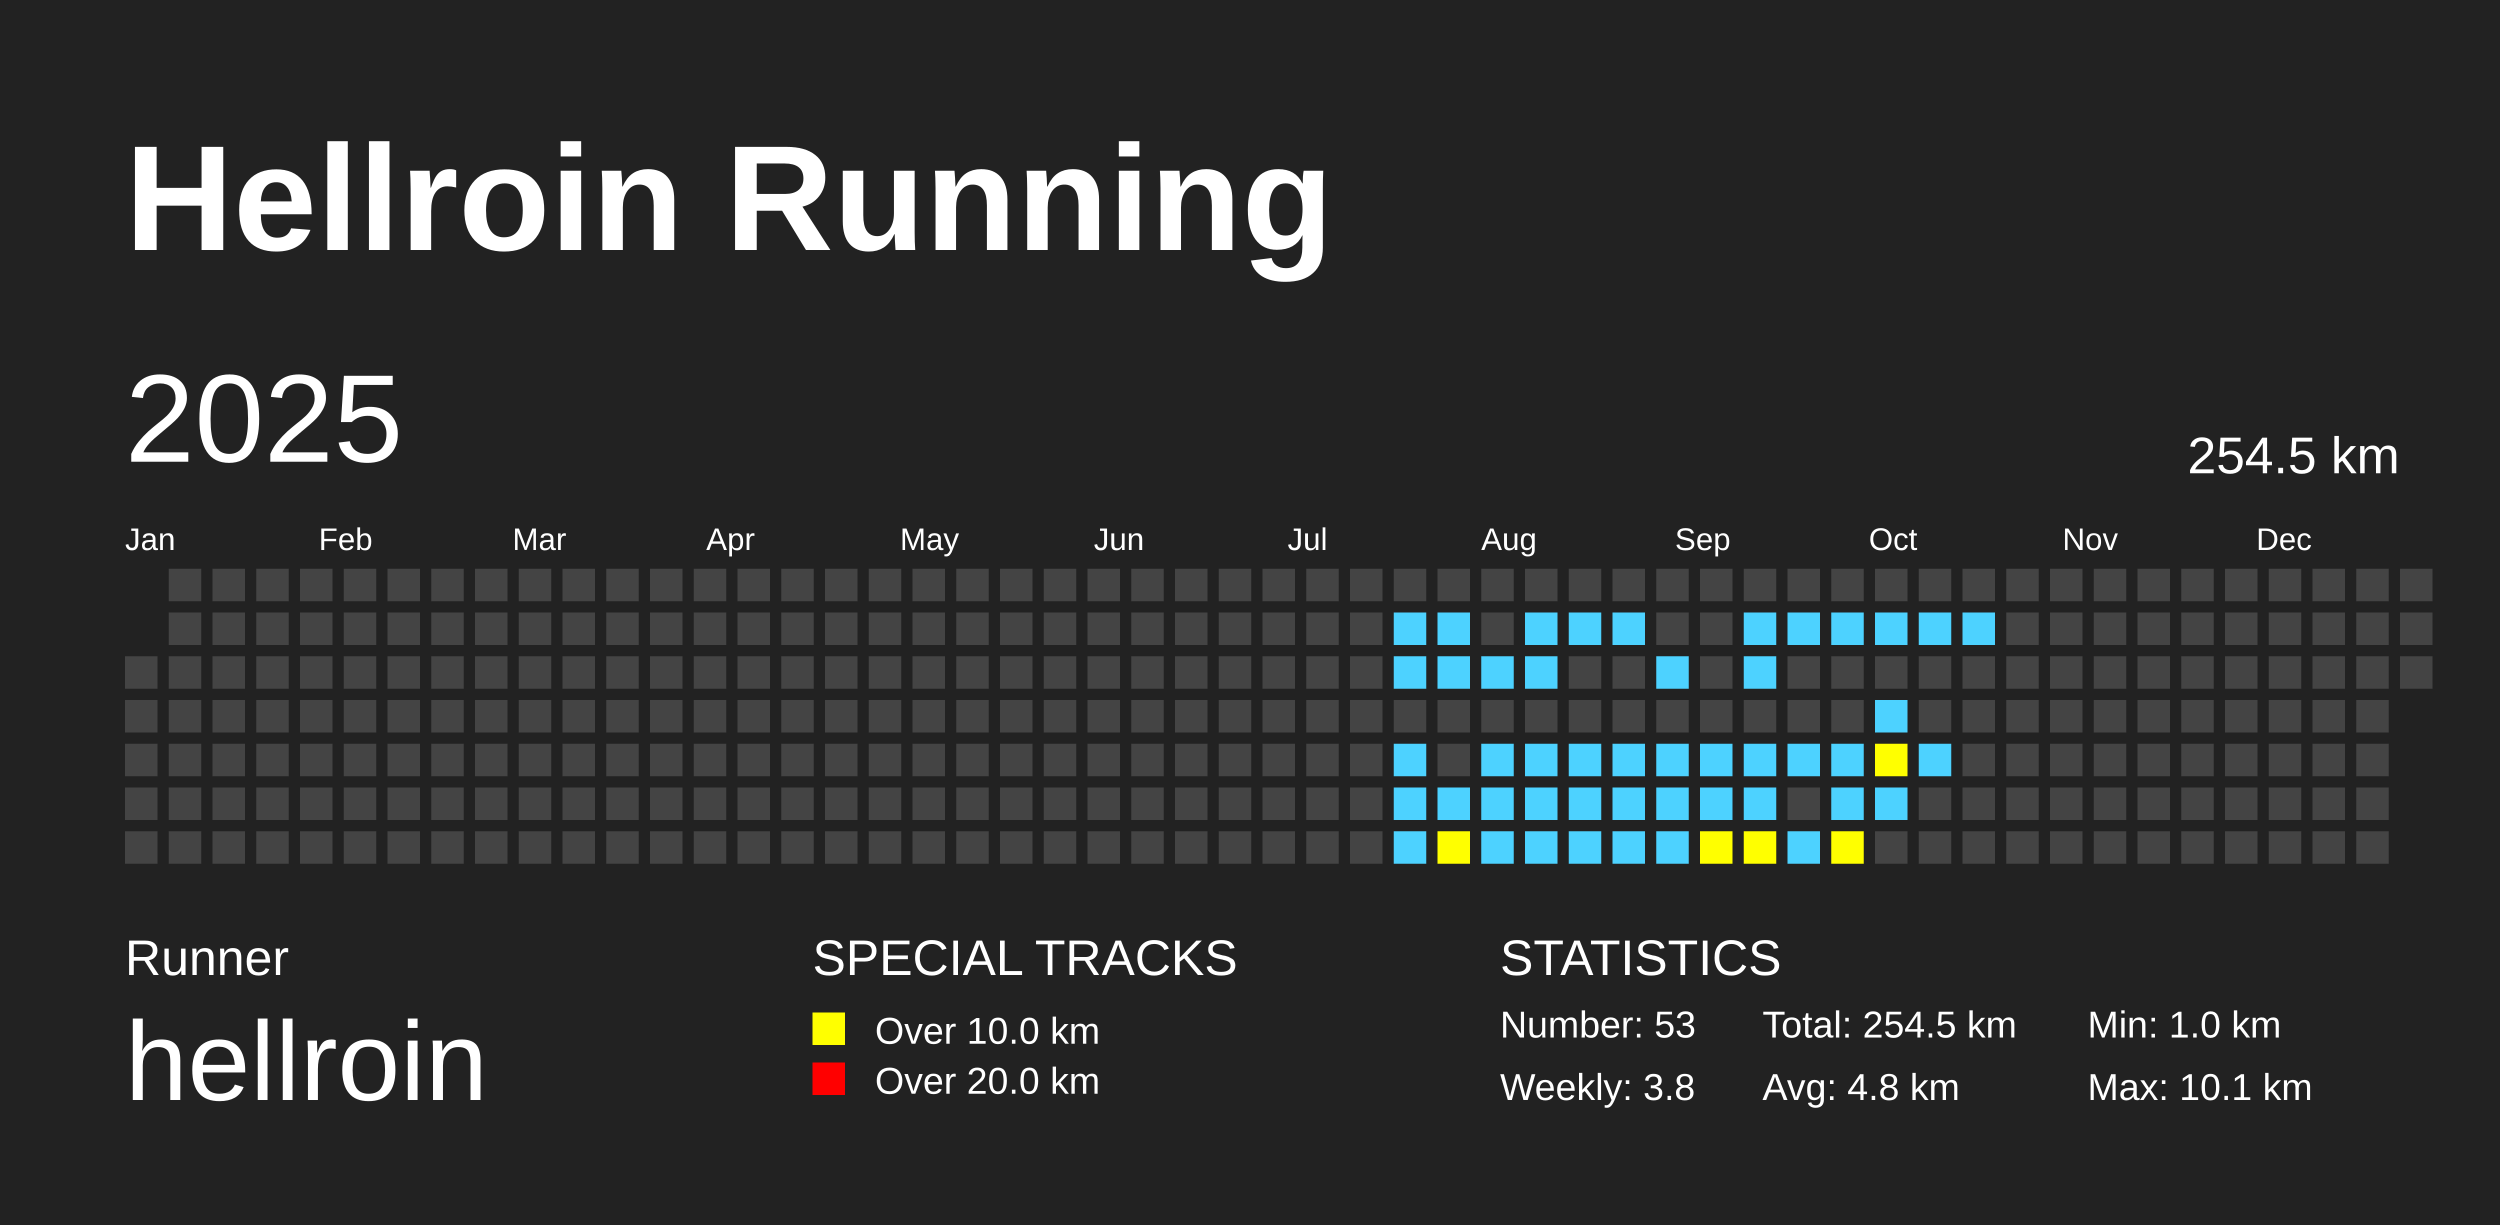
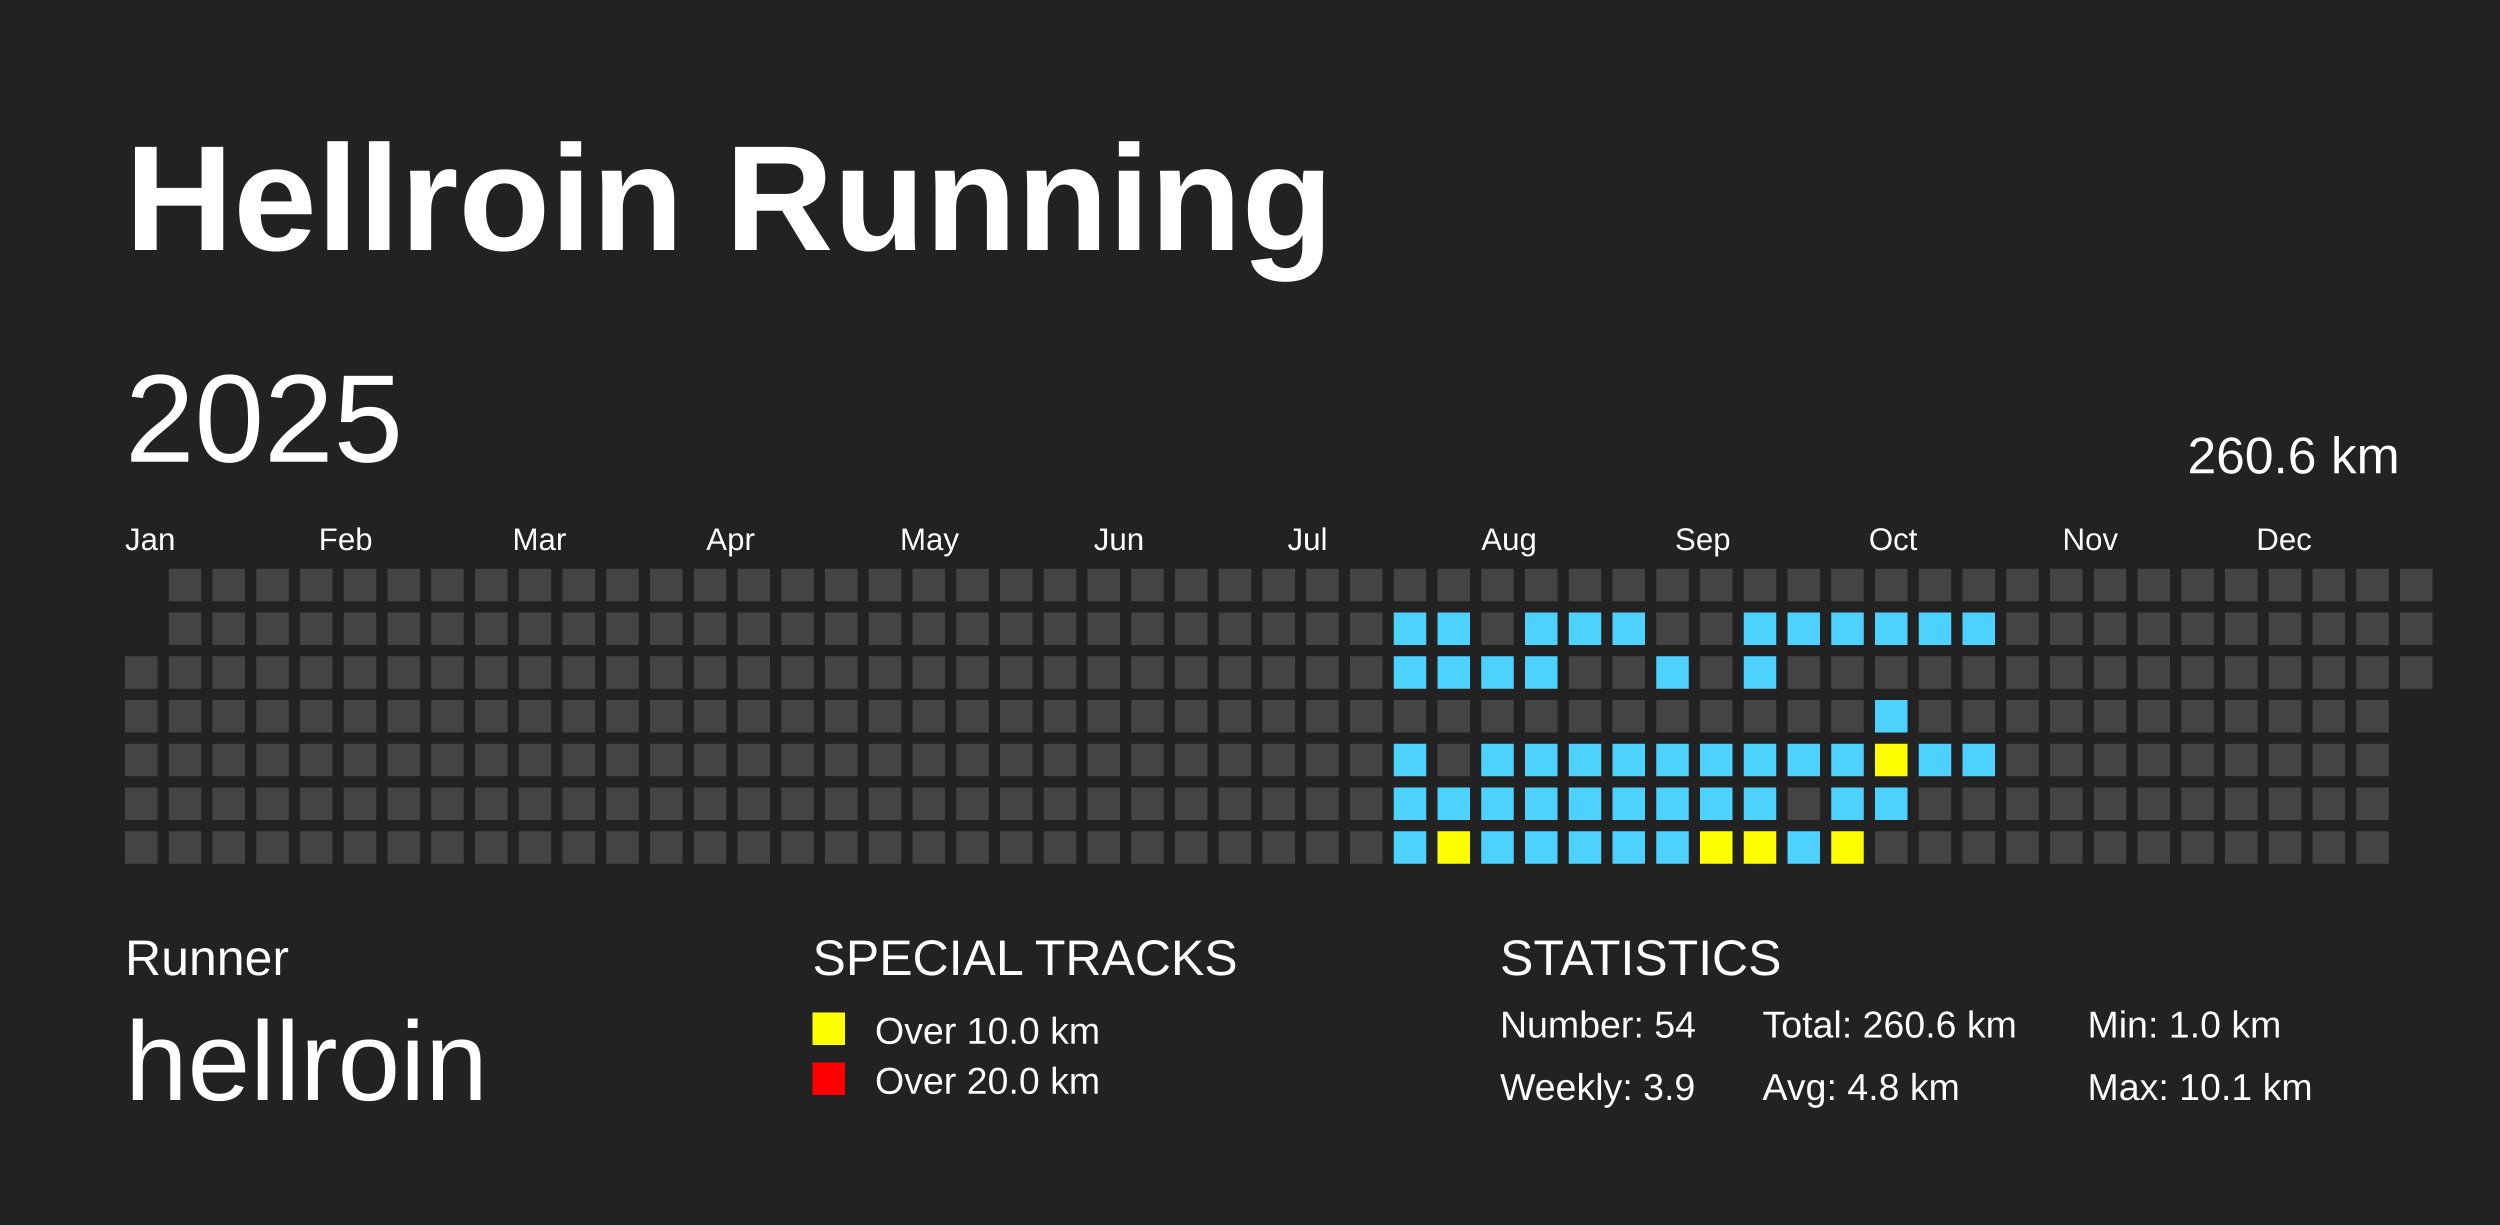
<svg xmlns="http://www.w3.org/2000/svg" baseProfile="full" height="98mm" version="1.1" viewBox="0,0,200,98" width="200mm">
  <defs />
  <rect fill="#222222" height="98" width="200" x="0" y="0" />
  <text fill="#FFFFFF" style="font-size:12px; font-family:Arial; font-weight:bold;" x="10" y="20">Hellroin Running</text>
  <text fill="#FFFFFF" style="font-size:4px; font-family:Arial" x="10" y="78">Runner</text>
  <text fill="#FFFFFF" style="font-size:9px; font-family:Arial" x="10" y="88">hellroin</text>
  <text fill="#FFFFFF" style="font-size:4px; font-family:Arial" x="65" y="78">SPECIAL TRACKS</text>
  <rect fill="yellow" height="2.6" width="2.6" x="65" y="81" />
  <text fill="#FFFFFF" style="font-size:3px; font-family:Arial" x="70" y="83.5">Over 10.0 km</text>
  <rect fill="red" height="2.6" width="2.6" x="65" y="85" />
  <text fill="#FFFFFF" style="font-size:3px; font-family:Arial" x="70" y="87.5">Over 20.0 km</text>
  <text fill="#FFFFFF" style="font-size:4px; font-family:Arial" x="120" y="78">STATISTICS</text>
-   <text fill="#FFFFFF" style="font-size:3px; font-family:Arial" x="120" y="83">Number: 53</text>
-   <text fill="#FFFFFF" style="font-size:3px; font-family:Arial" x="120" y="88">Weekly: 3.8</text>
-   <text fill="#FFFFFF" style="font-size:3px; font-family:Arial" x="141" y="83">Total: 254.5 km</text>
+   <text fill="#FFFFFF" style="font-size:3px; font-family:Arial" x="120" y="83">Number: 54</text>
+   <text fill="#FFFFFF" style="font-size:3px; font-family:Arial" x="120" y="88">Weekly: 3.9</text>
+   <text fill="#FFFFFF" style="font-size:3px; font-family:Arial" x="141" y="83">Total: 260.6 km</text>
  <text fill="#FFFFFF" style="font-size:3px; font-family:Arial" x="141" y="88">Avg: 4.8 km</text>
  <text fill="#FFFFFF" style="font-size:3px; font-family:Arial" x="167" y="83">Min: 1.0 km</text>
  <text fill="#FFFFFF" style="font-size:3px; font-family:Arial" x="167" y="88">Max: 10.1 km</text>
  <text dominant-baseline="hanging" fill="#FFFFFF" style="font-size:10.0px; font-family:Arial;" x="10" y="30">2025</text>
-   <text dominant-baseline="hanging" fill="#FFFFFF" style="font-size:4.125px; font-family:Arial;" x="175" y="35">254.5 km</text>
+   <text dominant-baseline="hanging" fill="#FFFFFF" style="font-size:4.125px; font-family:Arial;" x="175" y="35">260.6 km</text>
  <text fill="#FFFFFF" style="font-size:2.5px; font-family:Arial" x="10.0" y="44">Jan</text>
  <text fill="#FFFFFF" style="font-size:2.5px; font-family:Arial" x="25.5" y="44">Feb</text>
  <text fill="#FFFFFF" style="font-size:2.5px; font-family:Arial" x="41.0" y="44">Mar</text>
  <text fill="#FFFFFF" style="font-size:2.5px; font-family:Arial" x="56.5" y="44">Apr</text>
  <text fill="#FFFFFF" style="font-size:2.5px; font-family:Arial" x="72.0" y="44">May</text>
  <text fill="#FFFFFF" style="font-size:2.5px; font-family:Arial" x="87.5" y="44">Jun</text>
  <text fill="#FFFFFF" style="font-size:2.5px; font-family:Arial" x="103.0" y="44">Jul</text>
  <text fill="#FFFFFF" style="font-size:2.5px; font-family:Arial" x="118.5" y="44">Aug</text>
  <text fill="#FFFFFF" style="font-size:2.5px; font-family:Arial" x="134.0" y="44">Sep</text>
  <text fill="#FFFFFF" style="font-size:2.5px; font-family:Arial" x="149.5" y="44">Oct</text>
  <text fill="#FFFFFF" style="font-size:2.5px; font-family:Arial" x="165.0" y="44">Nov</text>
  <text fill="#FFFFFF" style="font-size:2.5px; font-family:Arial" x="180.5" y="44">Dec</text>
  <rect fill="#444444" height="2.6" width="2.6" x="10.0" y="52.5" />
  <rect fill="#444444" height="2.6" width="2.6" x="10.0" y="56.0" />
  <rect fill="#444444" height="2.6" width="2.6" x="10.0" y="59.5" />
  <rect fill="#444444" height="2.6" width="2.6" x="10.0" y="63.0" />
  <rect fill="#444444" height="2.6" width="2.6" x="10.0" y="66.5" />
  <rect fill="#444444" height="2.6" width="2.6" x="13.5" y="45.5" />
  <rect fill="#444444" height="2.6" width="2.6" x="13.5" y="49.0" />
  <rect fill="#444444" height="2.6" width="2.6" x="13.5" y="52.5" />
  <rect fill="#444444" height="2.6" width="2.6" x="13.5" y="56.0" />
  <rect fill="#444444" height="2.6" width="2.6" x="13.5" y="59.5" />
  <rect fill="#444444" height="2.6" width="2.6" x="13.5" y="63.0" />
  <rect fill="#444444" height="2.6" width="2.6" x="13.5" y="66.5" />
  <rect fill="#444444" height="2.6" width="2.6" x="17.0" y="45.5" />
  <rect fill="#444444" height="2.6" width="2.6" x="17.0" y="49.0" />
  <rect fill="#444444" height="2.6" width="2.6" x="17.0" y="52.5" />
  <rect fill="#444444" height="2.6" width="2.6" x="17.0" y="56.0" />
  <rect fill="#444444" height="2.6" width="2.6" x="17.0" y="59.5" />
  <rect fill="#444444" height="2.6" width="2.6" x="17.0" y="63.0" />
  <rect fill="#444444" height="2.6" width="2.6" x="17.0" y="66.5" />
  <rect fill="#444444" height="2.6" width="2.6" x="20.5" y="45.5" />
  <rect fill="#444444" height="2.6" width="2.6" x="20.5" y="49.0" />
  <rect fill="#444444" height="2.6" width="2.6" x="20.5" y="52.5" />
  <rect fill="#444444" height="2.6" width="2.6" x="20.5" y="56.0" />
  <rect fill="#444444" height="2.6" width="2.6" x="20.5" y="59.5" />
  <rect fill="#444444" height="2.6" width="2.6" x="20.5" y="63.0" />
  <rect fill="#444444" height="2.6" width="2.6" x="20.5" y="66.5" />
  <rect fill="#444444" height="2.6" width="2.6" x="24.0" y="45.5" />
  <rect fill="#444444" height="2.6" width="2.6" x="24.0" y="49.0" />
  <rect fill="#444444" height="2.6" width="2.6" x="24.0" y="52.5" />
  <rect fill="#444444" height="2.6" width="2.6" x="24.0" y="56.0" />
  <rect fill="#444444" height="2.6" width="2.6" x="24.0" y="59.5" />
  <rect fill="#444444" height="2.6" width="2.6" x="24.0" y="63.0" />
  <rect fill="#444444" height="2.6" width="2.6" x="24.0" y="66.5" />
  <rect fill="#444444" height="2.6" width="2.6" x="27.5" y="45.5" />
  <rect fill="#444444" height="2.6" width="2.6" x="27.5" y="49.0" />
  <rect fill="#444444" height="2.6" width="2.6" x="27.5" y="52.5" />
  <rect fill="#444444" height="2.6" width="2.6" x="27.5" y="56.0" />
  <rect fill="#444444" height="2.6" width="2.6" x="27.5" y="59.5" />
  <rect fill="#444444" height="2.6" width="2.6" x="27.5" y="63.0" />
  <rect fill="#444444" height="2.6" width="2.6" x="27.5" y="66.5" />
  <rect fill="#444444" height="2.6" width="2.6" x="31.0" y="45.5" />
  <rect fill="#444444" height="2.6" width="2.6" x="31.0" y="49.0" />
  <rect fill="#444444" height="2.6" width="2.6" x="31.0" y="52.5" />
  <rect fill="#444444" height="2.6" width="2.6" x="31.0" y="56.0" />
  <rect fill="#444444" height="2.6" width="2.6" x="31.0" y="59.5" />
  <rect fill="#444444" height="2.6" width="2.6" x="31.0" y="63.0" />
  <rect fill="#444444" height="2.6" width="2.6" x="31.0" y="66.5" />
  <rect fill="#444444" height="2.6" width="2.6" x="34.5" y="45.5" />
  <rect fill="#444444" height="2.6" width="2.6" x="34.5" y="49.0" />
  <rect fill="#444444" height="2.6" width="2.6" x="34.5" y="52.5" />
  <rect fill="#444444" height="2.6" width="2.6" x="34.5" y="56.0" />
  <rect fill="#444444" height="2.6" width="2.6" x="34.5" y="59.5" />
  <rect fill="#444444" height="2.6" width="2.6" x="34.5" y="63.0" />
  <rect fill="#444444" height="2.6" width="2.6" x="34.5" y="66.5" />
  <rect fill="#444444" height="2.6" width="2.6" x="38.0" y="45.5" />
  <rect fill="#444444" height="2.6" width="2.6" x="38.0" y="49.0" />
  <rect fill="#444444" height="2.6" width="2.6" x="38.0" y="52.5" />
  <rect fill="#444444" height="2.6" width="2.6" x="38.0" y="56.0" />
  <rect fill="#444444" height="2.6" width="2.6" x="38.0" y="59.5" />
  <rect fill="#444444" height="2.6" width="2.6" x="38.0" y="63.0" />
  <rect fill="#444444" height="2.6" width="2.6" x="38.0" y="66.5" />
  <rect fill="#444444" height="2.6" width="2.6" x="41.5" y="45.5" />
  <rect fill="#444444" height="2.6" width="2.6" x="41.5" y="49.0" />
  <rect fill="#444444" height="2.6" width="2.6" x="41.5" y="52.5" />
  <rect fill="#444444" height="2.6" width="2.6" x="41.5" y="56.0" />
  <rect fill="#444444" height="2.6" width="2.6" x="41.5" y="59.5" />
  <rect fill="#444444" height="2.6" width="2.6" x="41.5" y="63.0" />
  <rect fill="#444444" height="2.6" width="2.6" x="41.5" y="66.5" />
  <rect fill="#444444" height="2.6" width="2.6" x="45.0" y="45.5" />
  <rect fill="#444444" height="2.6" width="2.6" x="45.0" y="49.0" />
  <rect fill="#444444" height="2.6" width="2.6" x="45.0" y="52.5" />
  <rect fill="#444444" height="2.6" width="2.6" x="45.0" y="56.0" />
  <rect fill="#444444" height="2.6" width="2.6" x="45.0" y="59.5" />
  <rect fill="#444444" height="2.6" width="2.6" x="45.0" y="63.0" />
  <rect fill="#444444" height="2.6" width="2.6" x="45.0" y="66.5" />
  <rect fill="#444444" height="2.6" width="2.6" x="48.5" y="45.5" />
  <rect fill="#444444" height="2.6" width="2.6" x="48.5" y="49.0" />
  <rect fill="#444444" height="2.6" width="2.6" x="48.5" y="52.5" />
  <rect fill="#444444" height="2.6" width="2.6" x="48.5" y="56.0" />
  <rect fill="#444444" height="2.6" width="2.6" x="48.5" y="59.5" />
  <rect fill="#444444" height="2.6" width="2.6" x="48.5" y="63.0" />
  <rect fill="#444444" height="2.6" width="2.6" x="48.5" y="66.5" />
  <rect fill="#444444" height="2.6" width="2.6" x="52.0" y="45.5" />
  <rect fill="#444444" height="2.6" width="2.6" x="52.0" y="49.0" />
  <rect fill="#444444" height="2.6" width="2.6" x="52.0" y="52.5" />
  <rect fill="#444444" height="2.6" width="2.6" x="52.0" y="56.0" />
  <rect fill="#444444" height="2.6" width="2.6" x="52.0" y="59.5" />
  <rect fill="#444444" height="2.6" width="2.6" x="52.0" y="63.0" />
  <rect fill="#444444" height="2.6" width="2.6" x="52.0" y="66.5" />
  <rect fill="#444444" height="2.6" width="2.6" x="55.5" y="45.5" />
  <rect fill="#444444" height="2.6" width="2.6" x="55.5" y="49.0" />
  <rect fill="#444444" height="2.6" width="2.6" x="55.5" y="52.5" />
  <rect fill="#444444" height="2.6" width="2.6" x="55.5" y="56.0" />
  <rect fill="#444444" height="2.6" width="2.6" x="55.5" y="59.5" />
  <rect fill="#444444" height="2.6" width="2.6" x="55.5" y="63.0" />
  <rect fill="#444444" height="2.6" width="2.6" x="55.5" y="66.5" />
  <rect fill="#444444" height="2.6" width="2.6" x="59.0" y="45.5" />
  <rect fill="#444444" height="2.6" width="2.6" x="59.0" y="49.0" />
  <rect fill="#444444" height="2.6" width="2.6" x="59.0" y="52.5" />
  <rect fill="#444444" height="2.6" width="2.6" x="59.0" y="56.0" />
  <rect fill="#444444" height="2.6" width="2.6" x="59.0" y="59.5" />
  <rect fill="#444444" height="2.6" width="2.6" x="59.0" y="63.0" />
  <rect fill="#444444" height="2.6" width="2.6" x="59.0" y="66.5" />
  <rect fill="#444444" height="2.6" width="2.6" x="62.5" y="45.5" />
  <rect fill="#444444" height="2.6" width="2.6" x="62.5" y="49.0" />
  <rect fill="#444444" height="2.6" width="2.6" x="62.5" y="52.5" />
  <rect fill="#444444" height="2.6" width="2.6" x="62.5" y="56.0" />
  <rect fill="#444444" height="2.6" width="2.6" x="62.5" y="59.5" />
  <rect fill="#444444" height="2.6" width="2.6" x="62.5" y="63.0" />
  <rect fill="#444444" height="2.6" width="2.6" x="62.5" y="66.5" />
  <rect fill="#444444" height="2.6" width="2.6" x="66.0" y="45.5" />
  <rect fill="#444444" height="2.6" width="2.6" x="66.0" y="49.0" />
  <rect fill="#444444" height="2.6" width="2.6" x="66.0" y="52.5" />
  <rect fill="#444444" height="2.6" width="2.6" x="66.0" y="56.0" />
  <rect fill="#444444" height="2.6" width="2.6" x="66.0" y="59.5" />
  <rect fill="#444444" height="2.6" width="2.6" x="66.0" y="63.0" />
  <rect fill="#444444" height="2.6" width="2.6" x="66.0" y="66.5" />
  <rect fill="#444444" height="2.6" width="2.6" x="69.5" y="45.5" />
  <rect fill="#444444" height="2.6" width="2.6" x="69.5" y="49.0" />
  <rect fill="#444444" height="2.6" width="2.6" x="69.5" y="52.5" />
  <rect fill="#444444" height="2.6" width="2.6" x="69.5" y="56.0" />
  <rect fill="#444444" height="2.6" width="2.6" x="69.5" y="59.5" />
  <rect fill="#444444" height="2.6" width="2.6" x="69.5" y="63.0" />
  <rect fill="#444444" height="2.6" width="2.6" x="69.5" y="66.5" />
  <rect fill="#444444" height="2.6" width="2.6" x="73.0" y="45.5" />
  <rect fill="#444444" height="2.6" width="2.6" x="73.0" y="49.0" />
  <rect fill="#444444" height="2.6" width="2.6" x="73.0" y="52.5" />
  <rect fill="#444444" height="2.6" width="2.6" x="73.0" y="56.0" />
  <rect fill="#444444" height="2.6" width="2.6" x="73.0" y="59.5" />
  <rect fill="#444444" height="2.6" width="2.6" x="73.0" y="63.0" />
  <rect fill="#444444" height="2.6" width="2.6" x="73.0" y="66.5" />
  <rect fill="#444444" height="2.6" width="2.6" x="76.5" y="45.5" />
  <rect fill="#444444" height="2.6" width="2.6" x="76.5" y="49.0" />
  <rect fill="#444444" height="2.6" width="2.6" x="76.5" y="52.5" />
  <rect fill="#444444" height="2.6" width="2.6" x="76.5" y="56.0" />
  <rect fill="#444444" height="2.6" width="2.6" x="76.5" y="59.5" />
  <rect fill="#444444" height="2.6" width="2.6" x="76.5" y="63.0" />
  <rect fill="#444444" height="2.6" width="2.6" x="76.5" y="66.5" />
  <rect fill="#444444" height="2.6" width="2.6" x="80.0" y="45.5" />
  <rect fill="#444444" height="2.6" width="2.6" x="80.0" y="49.0" />
  <rect fill="#444444" height="2.6" width="2.6" x="80.0" y="52.5" />
  <rect fill="#444444" height="2.6" width="2.6" x="80.0" y="56.0" />
  <rect fill="#444444" height="2.6" width="2.6" x="80.0" y="59.5" />
  <rect fill="#444444" height="2.6" width="2.6" x="80.0" y="63.0" />
  <rect fill="#444444" height="2.6" width="2.6" x="80.0" y="66.5" />
  <rect fill="#444444" height="2.6" width="2.6" x="83.5" y="45.5" />
  <rect fill="#444444" height="2.6" width="2.6" x="83.5" y="49.0" />
  <rect fill="#444444" height="2.6" width="2.6" x="83.5" y="52.5" />
  <rect fill="#444444" height="2.6" width="2.6" x="83.5" y="56.0" />
  <rect fill="#444444" height="2.6" width="2.6" x="83.5" y="59.5" />
  <rect fill="#444444" height="2.6" width="2.6" x="83.5" y="63.0" />
  <rect fill="#444444" height="2.6" width="2.6" x="83.5" y="66.5" />
  <rect fill="#444444" height="2.6" width="2.6" x="87.0" y="45.5" />
  <rect fill="#444444" height="2.6" width="2.6" x="87.0" y="49.0" />
  <rect fill="#444444" height="2.6" width="2.6" x="87.0" y="52.5" />
  <rect fill="#444444" height="2.6" width="2.6" x="87.0" y="56.0" />
  <rect fill="#444444" height="2.6" width="2.6" x="87.0" y="59.5" />
  <rect fill="#444444" height="2.6" width="2.6" x="87.0" y="63.0" />
  <rect fill="#444444" height="2.6" width="2.6" x="87.0" y="66.5" />
  <rect fill="#444444" height="2.6" width="2.6" x="90.5" y="45.5" />
  <rect fill="#444444" height="2.6" width="2.6" x="90.5" y="49.0" />
  <rect fill="#444444" height="2.6" width="2.6" x="90.5" y="52.5" />
  <rect fill="#444444" height="2.6" width="2.6" x="90.5" y="56.0" />
  <rect fill="#444444" height="2.6" width="2.6" x="90.5" y="59.5" />
  <rect fill="#444444" height="2.6" width="2.6" x="90.5" y="63.0" />
  <rect fill="#444444" height="2.6" width="2.6" x="90.5" y="66.5" />
  <rect fill="#444444" height="2.6" width="2.6" x="94.0" y="45.5" />
  <rect fill="#444444" height="2.6" width="2.6" x="94.0" y="49.0" />
  <rect fill="#444444" height="2.6" width="2.6" x="94.0" y="52.5" />
  <rect fill="#444444" height="2.6" width="2.6" x="94.0" y="56.0" />
  <rect fill="#444444" height="2.6" width="2.6" x="94.0" y="59.5" />
  <rect fill="#444444" height="2.6" width="2.6" x="94.0" y="63.0" />
  <rect fill="#444444" height="2.6" width="2.6" x="94.0" y="66.5" />
  <rect fill="#444444" height="2.6" width="2.6" x="97.5" y="45.5" />
  <rect fill="#444444" height="2.6" width="2.6" x="97.5" y="49.0" />
  <rect fill="#444444" height="2.6" width="2.6" x="97.5" y="52.5" />
  <rect fill="#444444" height="2.6" width="2.6" x="97.5" y="56.0" />
  <rect fill="#444444" height="2.6" width="2.6" x="97.5" y="59.5" />
  <rect fill="#444444" height="2.6" width="2.6" x="97.5" y="63.0" />
  <rect fill="#444444" height="2.6" width="2.6" x="97.5" y="66.5" />
  <rect fill="#444444" height="2.6" width="2.6" x="101.0" y="45.5" />
  <rect fill="#444444" height="2.6" width="2.6" x="101.0" y="49.0" />
  <rect fill="#444444" height="2.6" width="2.6" x="101.0" y="52.5" />
  <rect fill="#444444" height="2.6" width="2.6" x="101.0" y="56.0" />
  <rect fill="#444444" height="2.6" width="2.6" x="101.0" y="59.5" />
  <rect fill="#444444" height="2.6" width="2.6" x="101.0" y="63.0" />
  <rect fill="#444444" height="2.6" width="2.6" x="101.0" y="66.5" />
  <rect fill="#444444" height="2.6" width="2.6" x="104.5" y="45.5" />
  <rect fill="#444444" height="2.6" width="2.6" x="104.5" y="49.0" />
  <rect fill="#444444" height="2.6" width="2.6" x="104.5" y="52.5" />
  <rect fill="#444444" height="2.6" width="2.6" x="104.5" y="56.0" />
  <rect fill="#444444" height="2.6" width="2.6" x="104.5" y="59.5" />
  <rect fill="#444444" height="2.6" width="2.6" x="104.5" y="63.0" />
  <rect fill="#444444" height="2.6" width="2.6" x="104.5" y="66.5" />
  <rect fill="#444444" height="2.6" width="2.6" x="108.0" y="45.5" />
  <rect fill="#444444" height="2.6" width="2.6" x="108.0" y="49.0" />
  <rect fill="#444444" height="2.6" width="2.6" x="108.0" y="52.5" />
  <rect fill="#444444" height="2.6" width="2.6" x="108.0" y="56.0" />
  <rect fill="#444444" height="2.6" width="2.6" x="108.0" y="59.5" />
  <rect fill="#444444" height="2.6" width="2.6" x="108.0" y="63.0" />
  <rect fill="#444444" height="2.6" width="2.6" x="108.0" y="66.5" />
  <rect fill="#444444" height="2.6" width="2.6" x="111.5" y="45.5" />
  <rect fill="#4DD2FF" height="2.6" width="2.6" x="111.5" y="49.0" />
  <rect fill="#4DD2FF" height="2.6" width="2.6" x="111.5" y="52.5" />
  <rect fill="#444444" height="2.6" width="2.6" x="111.5" y="56.0" />
  <rect fill="#4DD2FF" height="2.6" width="2.6" x="111.5" y="59.5" />
  <rect fill="#4DD2FF" height="2.6" width="2.6" x="111.5" y="63.0" />
  <rect fill="#4DD2FF" height="2.6" width="2.6" x="111.5" y="66.5" />
  <rect fill="#444444" height="2.6" width="2.6" x="115.0" y="45.5" />
  <rect fill="#4DD2FF" height="2.6" width="2.6" x="115.0" y="49.0" />
  <rect fill="#4DD2FF" height="2.6" width="2.6" x="115.0" y="52.5" />
  <rect fill="#444444" height="2.6" width="2.6" x="115.0" y="56.0" />
  <rect fill="#444444" height="2.6" width="2.6" x="115.0" y="59.5" />
  <rect fill="#4DD2FF" height="2.6" width="2.6" x="115.0" y="63.0" />
  <rect fill="yellow" height="2.6" width="2.6" x="115.0" y="66.5" />
  <rect fill="#444444" height="2.6" width="2.6" x="118.5" y="45.5" />
  <rect fill="#444444" height="2.6" width="2.6" x="118.5" y="49.0" />
  <rect fill="#4DD2FF" height="2.6" width="2.6" x="118.5" y="52.5" />
  <rect fill="#444444" height="2.6" width="2.6" x="118.5" y="56.0" />
  <rect fill="#4DD2FF" height="2.6" width="2.6" x="118.5" y="59.5" />
  <rect fill="#4DD2FF" height="2.6" width="2.6" x="118.5" y="63.0" />
  <rect fill="#4DD2FF" height="2.6" width="2.6" x="118.5" y="66.5" />
  <rect fill="#444444" height="2.6" width="2.6" x="122.0" y="45.5" />
  <rect fill="#4DD2FF" height="2.6" width="2.6" x="122.0" y="49.0" />
  <rect fill="#4DD2FF" height="2.6" width="2.6" x="122.0" y="52.5" />
  <rect fill="#444444" height="2.6" width="2.6" x="122.0" y="56.0" />
  <rect fill="#4DD2FF" height="2.6" width="2.6" x="122.0" y="59.5" />
  <rect fill="#4DD2FF" height="2.6" width="2.6" x="122.0" y="63.0" />
  <rect fill="#4DD2FF" height="2.6" width="2.6" x="122.0" y="66.5" />
  <rect fill="#444444" height="2.6" width="2.6" x="125.5" y="45.5" />
  <rect fill="#4DD2FF" height="2.6" width="2.6" x="125.5" y="49.0" />
  <rect fill="#444444" height="2.6" width="2.6" x="125.5" y="52.5" />
  <rect fill="#444444" height="2.6" width="2.6" x="125.5" y="56.0" />
  <rect fill="#4DD2FF" height="2.6" width="2.6" x="125.5" y="59.5" />
  <rect fill="#4DD2FF" height="2.6" width="2.6" x="125.5" y="63.0" />
  <rect fill="#4DD2FF" height="2.6" width="2.6" x="125.5" y="66.5" />
  <rect fill="#444444" height="2.6" width="2.6" x="129.0" y="45.5" />
  <rect fill="#4DD2FF" height="2.6" width="2.6" x="129.0" y="49.0" />
  <rect fill="#444444" height="2.6" width="2.6" x="129.0" y="52.5" />
  <rect fill="#444444" height="2.6" width="2.6" x="129.0" y="56.0" />
  <rect fill="#4DD2FF" height="2.6" width="2.6" x="129.0" y="59.5" />
  <rect fill="#4DD2FF" height="2.6" width="2.6" x="129.0" y="63.0" />
  <rect fill="#4DD2FF" height="2.6" width="2.6" x="129.0" y="66.5" />
  <rect fill="#444444" height="2.6" width="2.6" x="132.5" y="45.5" />
  <rect fill="#444444" height="2.6" width="2.6" x="132.5" y="49.0" />
  <rect fill="#4DD2FF" height="2.6" width="2.6" x="132.5" y="52.5" />
  <rect fill="#444444" height="2.6" width="2.6" x="132.5" y="56.0" />
  <rect fill="#4DD2FF" height="2.6" width="2.6" x="132.5" y="59.5" />
  <rect fill="#4DD2FF" height="2.6" width="2.6" x="132.5" y="63.0" />
  <rect fill="#4DD2FF" height="2.6" width="2.6" x="132.5" y="66.5" />
  <rect fill="#444444" height="2.6" width="2.6" x="136.0" y="45.5" />
  <rect fill="#444444" height="2.6" width="2.6" x="136.0" y="49.0" />
  <rect fill="#444444" height="2.6" width="2.6" x="136.0" y="52.5" />
  <rect fill="#444444" height="2.6" width="2.6" x="136.0" y="56.0" />
  <rect fill="#4DD2FF" height="2.6" width="2.6" x="136.0" y="59.5" />
  <rect fill="#4DD2FF" height="2.6" width="2.6" x="136.0" y="63.0" />
  <rect fill="yellow" height="2.6" width="2.6" x="136.0" y="66.5" />
  <rect fill="#444444" height="2.6" width="2.6" x="139.5" y="45.5" />
  <rect fill="#4DD2FF" height="2.6" width="2.6" x="139.5" y="49.0" />
  <rect fill="#4DD2FF" height="2.6" width="2.6" x="139.5" y="52.5" />
  <rect fill="#444444" height="2.6" width="2.6" x="139.5" y="56.0" />
  <rect fill="#4DD2FF" height="2.6" width="2.6" x="139.5" y="59.5" />
  <rect fill="#4DD2FF" height="2.6" width="2.6" x="139.5" y="63.0" />
  <rect fill="yellow" height="2.6" width="2.6" x="139.5" y="66.5" />
  <rect fill="#444444" height="2.6" width="2.6" x="143.0" y="45.5" />
  <rect fill="#4DD2FF" height="2.6" width="2.6" x="143.0" y="49.0" />
  <rect fill="#444444" height="2.6" width="2.6" x="143.0" y="52.5" />
  <rect fill="#444444" height="2.6" width="2.6" x="143.0" y="56.0" />
  <rect fill="#4DD2FF" height="2.6" width="2.6" x="143.0" y="59.5" />
  <rect fill="#444444" height="2.6" width="2.6" x="143.0" y="63.0" />
  <rect fill="#4DD2FF" height="2.6" width="2.6" x="143.0" y="66.5" />
  <rect fill="#444444" height="2.6" width="2.6" x="146.5" y="45.5" />
  <rect fill="#4DD2FF" height="2.6" width="2.6" x="146.5" y="49.0" />
  <rect fill="#444444" height="2.6" width="2.6" x="146.5" y="52.5" />
  <rect fill="#444444" height="2.6" width="2.6" x="146.5" y="56.0" />
  <rect fill="#4DD2FF" height="2.6" width="2.6" x="146.5" y="59.5" />
  <rect fill="#4DD2FF" height="2.6" width="2.6" x="146.5" y="63.0" />
  <rect fill="yellow" height="2.6" width="2.6" x="146.5" y="66.5" />
  <rect fill="#444444" height="2.6" width="2.6" x="150.0" y="45.5" />
  <rect fill="#4DD2FF" height="2.6" width="2.6" x="150.0" y="49.0" />
  <rect fill="#444444" height="2.6" width="2.6" x="150.0" y="52.5" />
  <rect fill="#4DD2FF" height="2.6" width="2.6" x="150.0" y="56.0" />
  <rect fill="yellow" height="2.6" width="2.6" x="150.0" y="59.5" />
  <rect fill="#4DD2FF" height="2.6" width="2.6" x="150.0" y="63.0" />
  <rect fill="#444444" height="2.6" width="2.6" x="150.0" y="66.5" />
  <rect fill="#444444" height="2.6" width="2.6" x="153.5" y="45.5" />
  <rect fill="#4DD2FF" height="2.6" width="2.6" x="153.5" y="49.0" />
  <rect fill="#444444" height="2.6" width="2.6" x="153.5" y="52.5" />
  <rect fill="#444444" height="2.6" width="2.6" x="153.5" y="56.0" />
  <rect fill="#4DD2FF" height="2.6" width="2.6" x="153.5" y="59.5" />
  <rect fill="#444444" height="2.6" width="2.6" x="153.5" y="63.0" />
  <rect fill="#444444" height="2.6" width="2.6" x="153.5" y="66.5" />
  <rect fill="#444444" height="2.6" width="2.6" x="157.0" y="45.5" />
  <rect fill="#4DD2FF" height="2.6" width="2.6" x="157.0" y="49.0" />
  <rect fill="#444444" height="2.6" width="2.6" x="157.0" y="52.5" />
  <rect fill="#444444" height="2.6" width="2.6" x="157.0" y="56.0" />
-   <rect fill="#444444" height="2.6" width="2.6" x="157.0" y="59.5" />
+   <rect fill="#4DD2FF" height="2.6" width="2.6" x="157.0" y="59.5" />
  <rect fill="#444444" height="2.6" width="2.6" x="157.0" y="63.0" />
  <rect fill="#444444" height="2.6" width="2.6" x="157.0" y="66.5" />
  <rect fill="#444444" height="2.6" width="2.6" x="160.5" y="45.5" />
  <rect fill="#444444" height="2.6" width="2.6" x="160.5" y="49.0" />
  <rect fill="#444444" height="2.6" width="2.6" x="160.5" y="52.5" />
  <rect fill="#444444" height="2.6" width="2.6" x="160.5" y="56.0" />
  <rect fill="#444444" height="2.6" width="2.6" x="160.5" y="59.5" />
  <rect fill="#444444" height="2.6" width="2.6" x="160.5" y="63.0" />
  <rect fill="#444444" height="2.6" width="2.6" x="160.5" y="66.5" />
  <rect fill="#444444" height="2.6" width="2.6" x="164.0" y="45.5" />
  <rect fill="#444444" height="2.6" width="2.6" x="164.0" y="49.0" />
  <rect fill="#444444" height="2.6" width="2.6" x="164.0" y="52.5" />
  <rect fill="#444444" height="2.6" width="2.6" x="164.0" y="56.0" />
  <rect fill="#444444" height="2.6" width="2.6" x="164.0" y="59.5" />
  <rect fill="#444444" height="2.6" width="2.6" x="164.0" y="63.0" />
  <rect fill="#444444" height="2.6" width="2.6" x="164.0" y="66.5" />
  <rect fill="#444444" height="2.6" width="2.6" x="167.5" y="45.5" />
  <rect fill="#444444" height="2.6" width="2.6" x="167.5" y="49.0" />
  <rect fill="#444444" height="2.6" width="2.6" x="167.5" y="52.5" />
  <rect fill="#444444" height="2.6" width="2.6" x="167.5" y="56.0" />
  <rect fill="#444444" height="2.6" width="2.6" x="167.5" y="59.5" />
  <rect fill="#444444" height="2.6" width="2.6" x="167.5" y="63.0" />
  <rect fill="#444444" height="2.6" width="2.6" x="167.5" y="66.5" />
  <rect fill="#444444" height="2.6" width="2.6" x="171.0" y="45.5" />
  <rect fill="#444444" height="2.6" width="2.6" x="171.0" y="49.0" />
  <rect fill="#444444" height="2.6" width="2.6" x="171.0" y="52.5" />
  <rect fill="#444444" height="2.6" width="2.6" x="171.0" y="56.0" />
  <rect fill="#444444" height="2.6" width="2.6" x="171.0" y="59.5" />
  <rect fill="#444444" height="2.6" width="2.6" x="171.0" y="63.0" />
  <rect fill="#444444" height="2.6" width="2.6" x="171.0" y="66.5" />
  <rect fill="#444444" height="2.6" width="2.6" x="174.5" y="45.5" />
  <rect fill="#444444" height="2.6" width="2.6" x="174.5" y="49.0" />
  <rect fill="#444444" height="2.6" width="2.6" x="174.5" y="52.5" />
  <rect fill="#444444" height="2.6" width="2.6" x="174.5" y="56.0" />
  <rect fill="#444444" height="2.6" width="2.6" x="174.5" y="59.5" />
  <rect fill="#444444" height="2.6" width="2.6" x="174.5" y="63.0" />
  <rect fill="#444444" height="2.6" width="2.6" x="174.5" y="66.5" />
  <rect fill="#444444" height="2.6" width="2.6" x="178.0" y="45.5" />
  <rect fill="#444444" height="2.6" width="2.6" x="178.0" y="49.0" />
  <rect fill="#444444" height="2.6" width="2.6" x="178.0" y="52.5" />
  <rect fill="#444444" height="2.6" width="2.6" x="178.0" y="56.0" />
  <rect fill="#444444" height="2.6" width="2.6" x="178.0" y="59.5" />
  <rect fill="#444444" height="2.6" width="2.6" x="178.0" y="63.0" />
  <rect fill="#444444" height="2.6" width="2.6" x="178.0" y="66.5" />
  <rect fill="#444444" height="2.6" width="2.6" x="181.5" y="45.5" />
  <rect fill="#444444" height="2.6" width="2.6" x="181.5" y="49.0" />
  <rect fill="#444444" height="2.6" width="2.6" x="181.5" y="52.5" />
  <rect fill="#444444" height="2.6" width="2.6" x="181.5" y="56.0" />
  <rect fill="#444444" height="2.6" width="2.6" x="181.5" y="59.5" />
  <rect fill="#444444" height="2.6" width="2.6" x="181.5" y="63.0" />
  <rect fill="#444444" height="2.6" width="2.6" x="181.5" y="66.5" />
  <rect fill="#444444" height="2.6" width="2.6" x="185.0" y="45.5" />
  <rect fill="#444444" height="2.6" width="2.6" x="185.0" y="49.0" />
  <rect fill="#444444" height="2.6" width="2.6" x="185.0" y="52.5" />
  <rect fill="#444444" height="2.6" width="2.6" x="185.0" y="56.0" />
  <rect fill="#444444" height="2.6" width="2.6" x="185.0" y="59.5" />
  <rect fill="#444444" height="2.6" width="2.6" x="185.0" y="63.0" />
  <rect fill="#444444" height="2.6" width="2.6" x="185.0" y="66.5" />
  <rect fill="#444444" height="2.6" width="2.6" x="188.5" y="45.5" />
  <rect fill="#444444" height="2.6" width="2.6" x="188.5" y="49.0" />
  <rect fill="#444444" height="2.6" width="2.6" x="188.5" y="52.5" />
  <rect fill="#444444" height="2.6" width="2.6" x="188.5" y="56.0" />
  <rect fill="#444444" height="2.6" width="2.6" x="188.5" y="59.5" />
  <rect fill="#444444" height="2.6" width="2.6" x="188.5" y="63.0" />
  <rect fill="#444444" height="2.6" width="2.6" x="188.5" y="66.5" />
  <rect fill="#444444" height="2.6" width="2.6" x="192.0" y="45.5" />
  <rect fill="#444444" height="2.6" width="2.6" x="192.0" y="49.0" />
  <rect fill="#444444" height="2.6" width="2.6" x="192.0" y="52.5" />
</svg>
